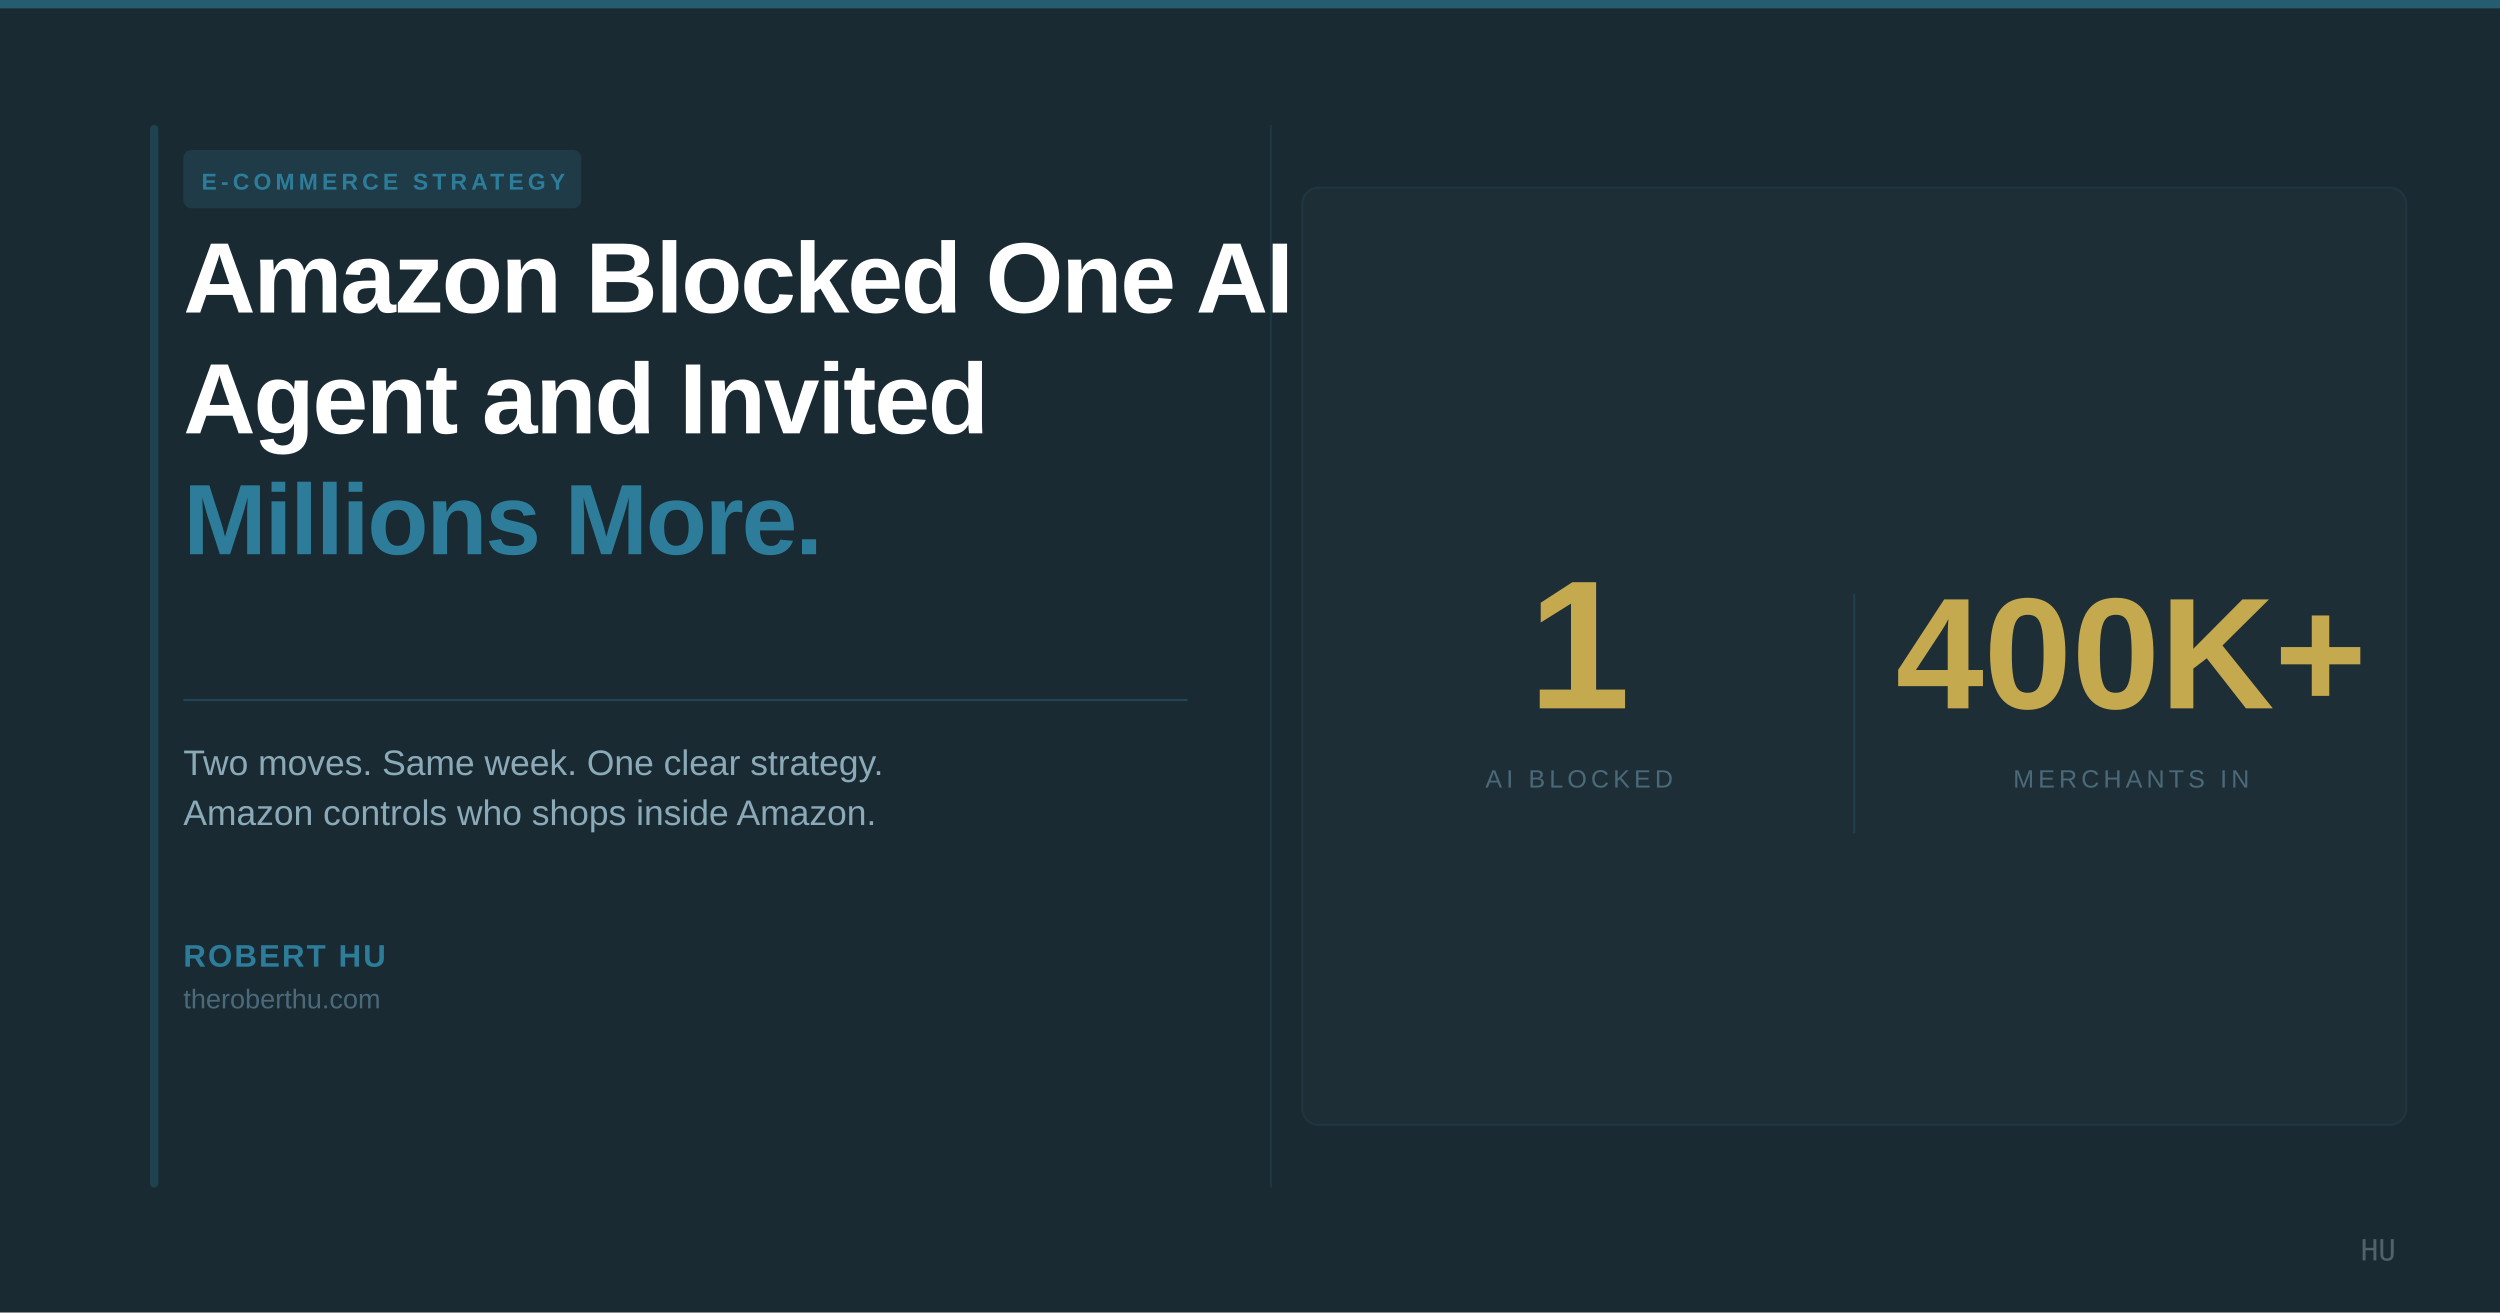
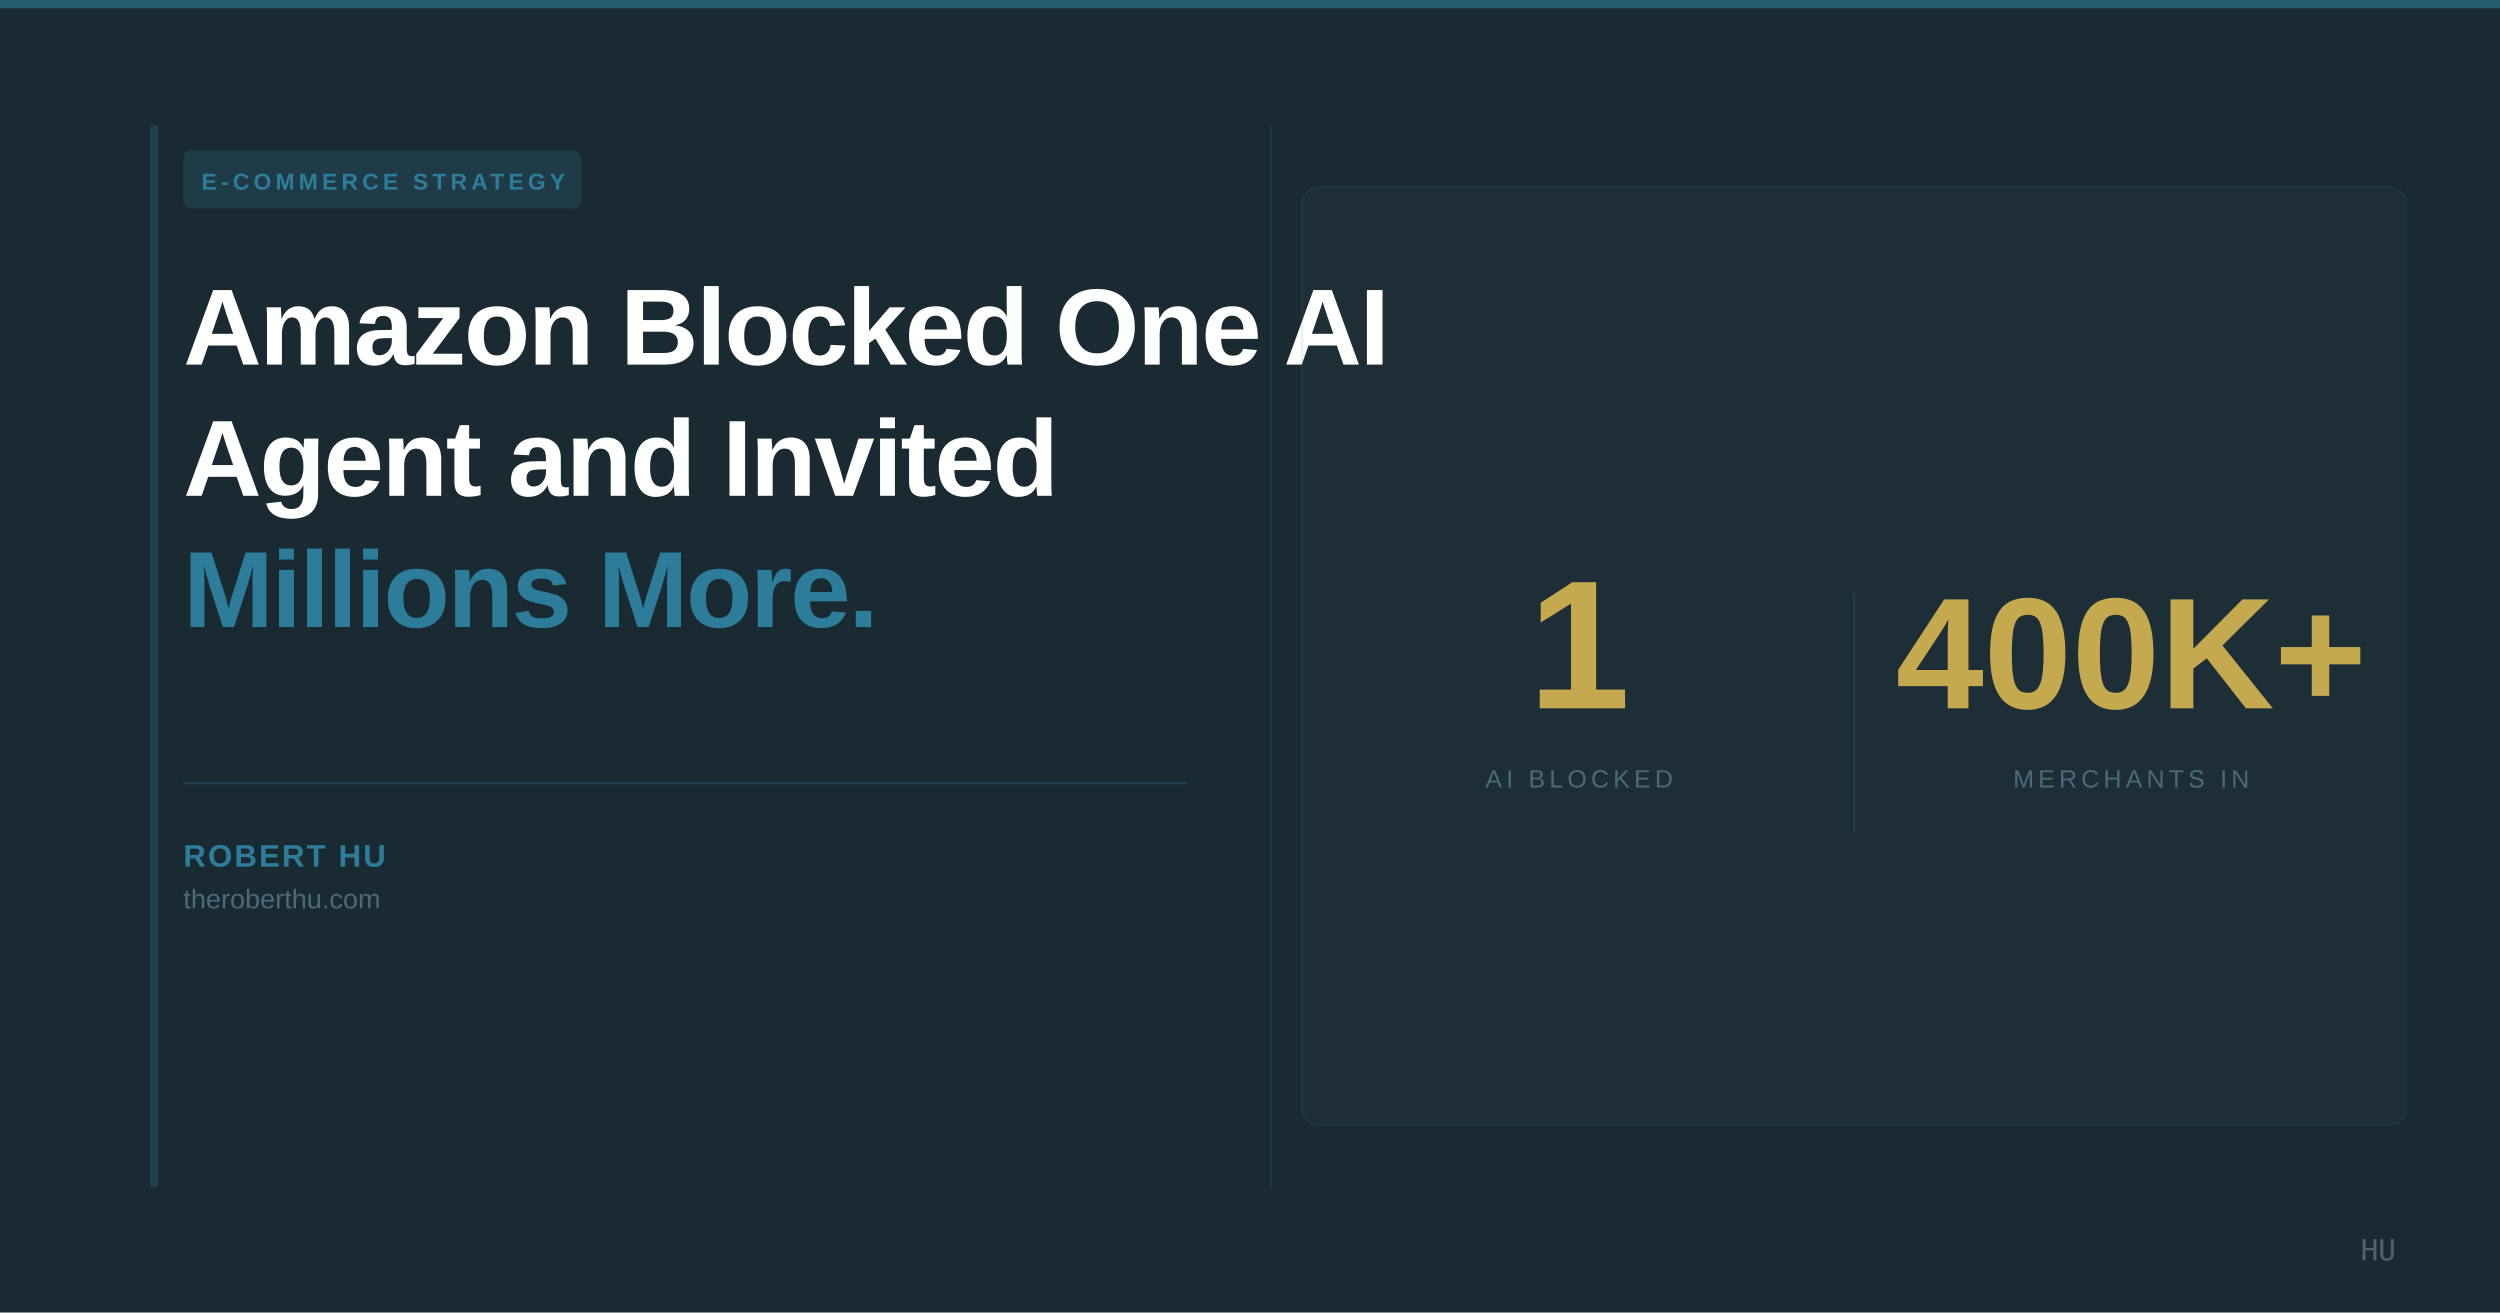
<svg xmlns="http://www.w3.org/2000/svg" width="1200" height="630" viewBox="0 0 1200 630">
  <rect width="1200" height="630" fill="#1a2a32" />
  <rect x="0" y="0" width="1200" height="4" fill="#2d7d9a" opacity="0.6" />
  <line x1="610" y1="60" x2="610" y2="570" stroke="#2d7d9a" stroke-opacity="0.15" stroke-width="1" />
  <rect x="72" y="60" width="4" height="510" rx="2" fill="#2d7d9a" opacity="0.3" />
  <rect x="88" y="72" width="191" height="28" rx="4" fill="#2d7d9a" opacity="0.2" />
  <text x="184" y="91" font-family="'Helvetica Neue', Arial, sans-serif" font-size="11" font-weight="600" fill="#2d7d9a" text-anchor="middle" letter-spacing="2">E-COMMERCE STRATEGY</text>
-   <text x="88" y="150" font-family="'Helvetica Neue', Arial, sans-serif" font-size="48" font-weight="700" fill="#ffffff" letter-spacing="-1">Amazon Blocked One AI</text>
-   <text x="88" y="208" font-family="'Helvetica Neue', Arial, sans-serif" font-size="48" font-weight="700" fill="#ffffff" letter-spacing="-1">Agent and Invited</text>
-   <text x="88" y="266" font-family="'Helvetica Neue', Arial, sans-serif" font-size="48" font-weight="700" fill="#2d7d9a" letter-spacing="-1">Millions More.</text>
-   <line x1="88" y1="336" x2="570" y2="336" stroke="#2d7d9a" stroke-opacity="0.35" stroke-width="1" />
-   <text x="88" y="372" font-family="'Helvetica Neue', Arial, sans-serif" font-size="17" fill="#8baab8">Two moves. Same week. One clear strategy.</text>
-   <text x="88" y="396" font-family="'Helvetica Neue', Arial, sans-serif" font-size="17" fill="#8baab8">Amazon controls who shops inside Amazon.</text>
-   <text x="88" y="464" font-family="'Helvetica Neue', Arial, sans-serif" font-size="15" fill="#2d7d9a" font-weight="600" letter-spacing="1">ROBERT HU</text>
-   <text x="88" y="484" font-family="'Helvetica Neue', Arial, sans-serif" font-size="13" fill="#4a6a7a">theroberthu.com</text>
+   <text x="88" y="175" font-family="'Helvetica Neue', Arial, sans-serif" font-size="52" font-weight="700" fill="#ffffff" letter-spacing="-1">Amazon Blocked One AI</text>
+   <text x="88" y="238" font-family="'Helvetica Neue', Arial, sans-serif" font-size="52" font-weight="700" fill="#ffffff" letter-spacing="-1">Agent and Invited</text>
+   <text x="88" y="301" font-family="'Helvetica Neue', Arial, sans-serif" font-size="52" font-weight="700" fill="#2d7d9a" letter-spacing="-1">Millions More.</text>
+   <line x1="88" y1="376" x2="570" y2="376" stroke="#2d7d9a" stroke-opacity="0.35" stroke-width="1" />
+   <text x="88" y="416" font-family="'Helvetica Neue', Arial, sans-serif" font-size="15" fill="#2d7d9a" font-weight="600" letter-spacing="1">ROBERT HU</text>
+   <text x="88" y="436" font-family="'Helvetica Neue', Arial, sans-serif" font-size="13" fill="#4a6a7a">theroberthu.com</text>
  <rect x="625" y="90" width="530" height="450" rx="8" fill="#ffffff" fill-opacity="0.02" stroke="#2d7d9a" stroke-opacity="0.12" stroke-width="1" />
  <text x="758" y="340" font-family="'Helvetica Neue', Arial, sans-serif" font-size="88" font-weight="700" fill="#c5a94e" text-anchor="middle">1</text>
  <text x="758" y="378" font-family="'Helvetica Neue', Arial, sans-serif" font-size="12" fill="#4a6a7a" text-anchor="middle" letter-spacing="2">AI BLOCKED</text>
  <line x1="890" y1="285" x2="890" y2="400" stroke="#2d7d9a" stroke-opacity="0.2" stroke-width="1" />
  <text x="1023" y="340" font-family="'Helvetica Neue', Arial, sans-serif" font-size="76" font-weight="700" fill="#c5a94e" text-anchor="middle">400K+</text>
  <text x="1023" y="378" font-family="'Helvetica Neue', Arial, sans-serif" font-size="12" fill="#4a6a7a" text-anchor="middle" letter-spacing="2">MERCHANTS IN</text>
  <text x="1150" y="605" text-anchor="end" font-family="'JetBrains Mono', monospace" font-size="14" font-weight="500" fill="#8a9aa2" opacity="0.5">HU</text>
</svg>
